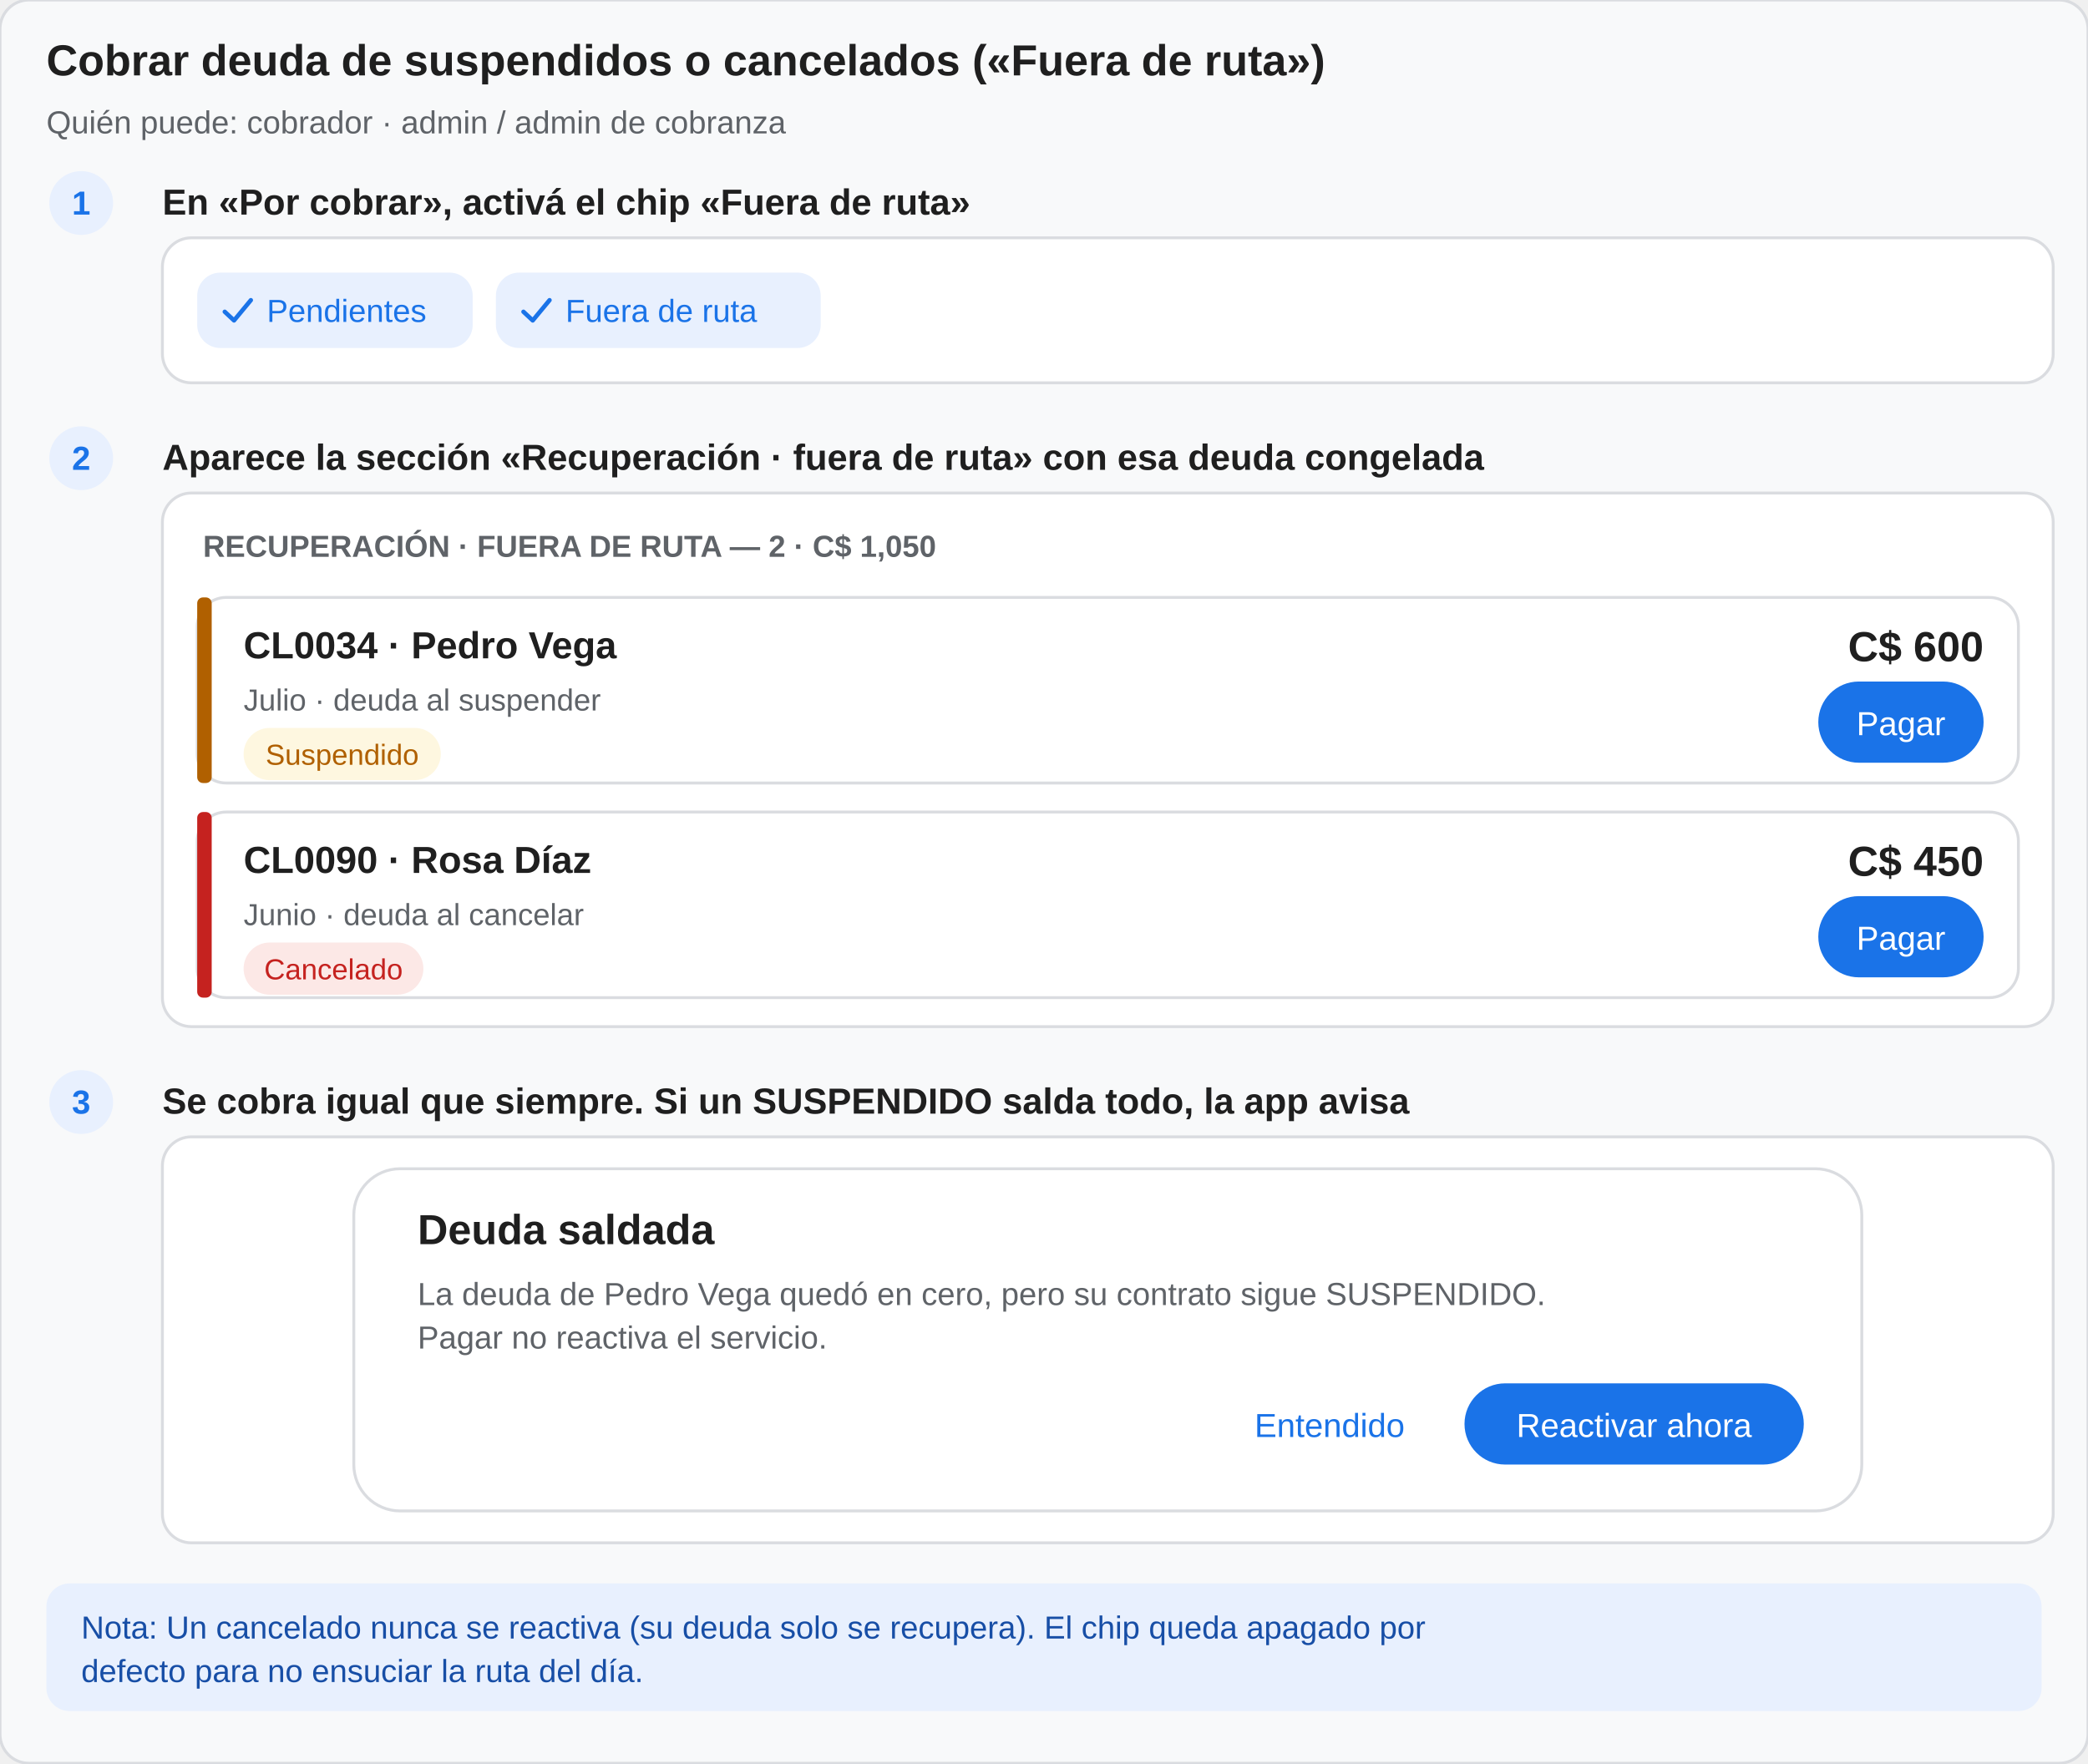
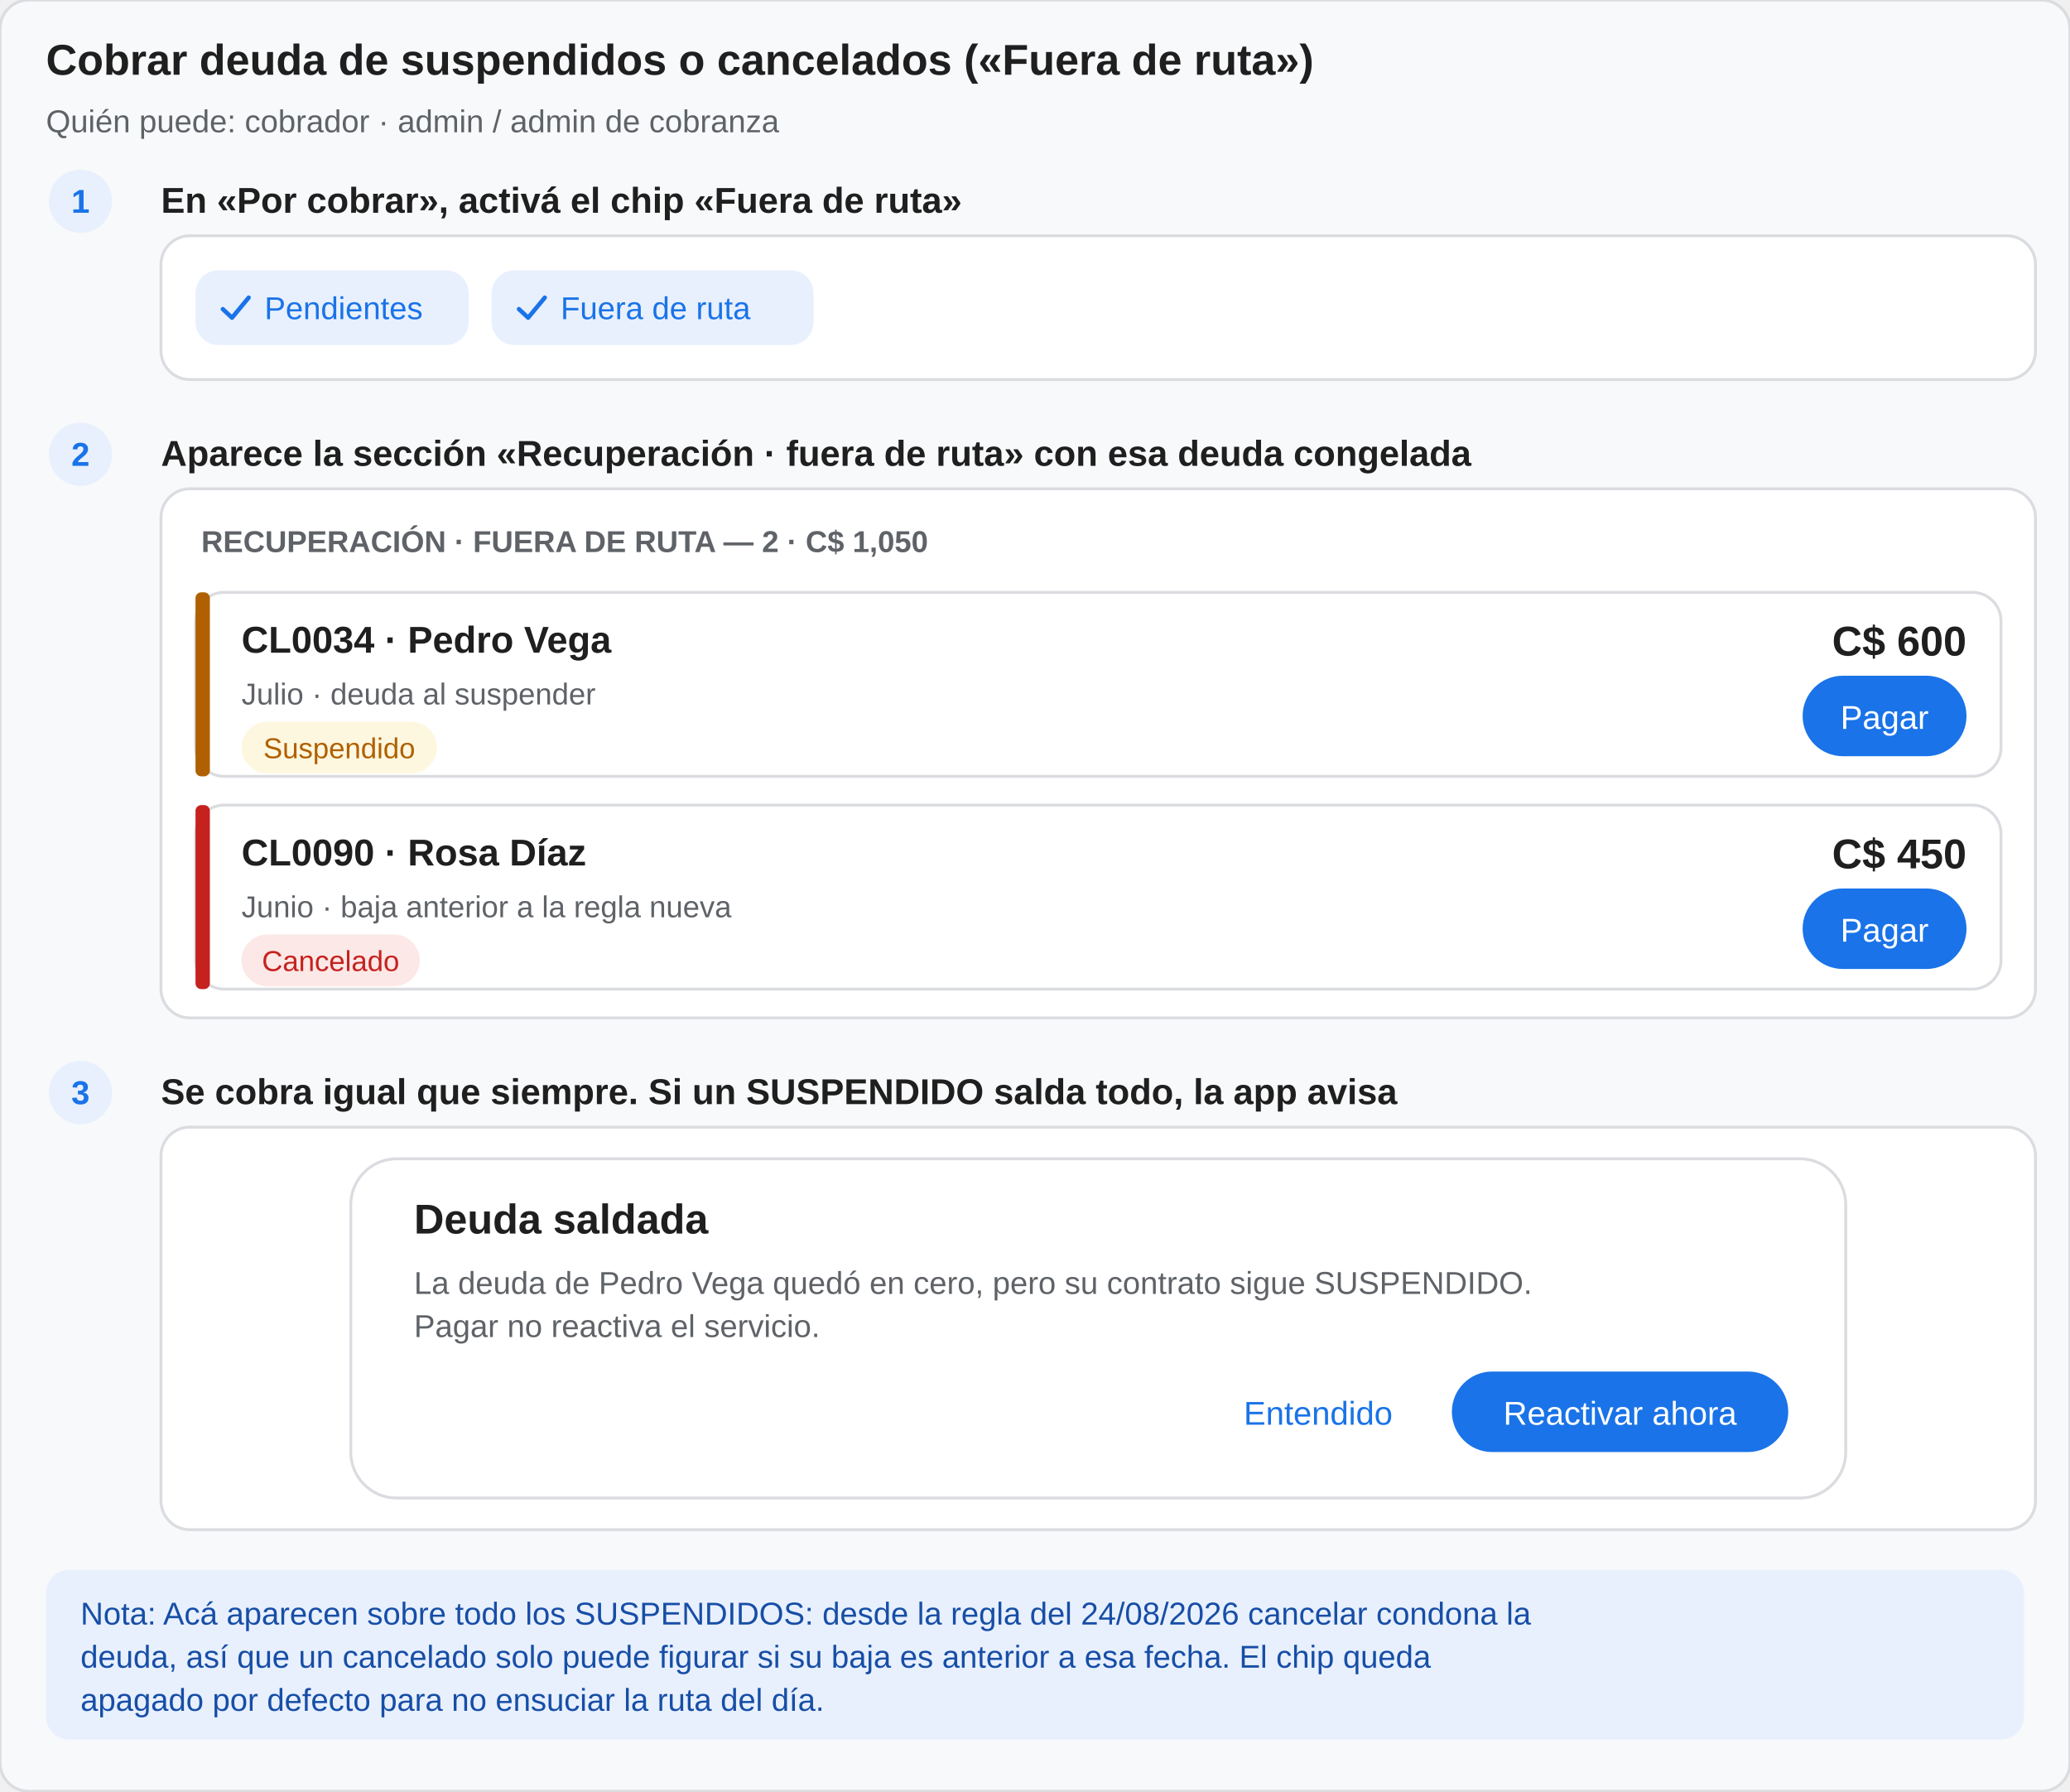
- <svg xmlns="http://www.w3.org/2000/svg" width="720" height="608" viewBox="0 0 720 608" role="img">
-   <rect width="720" height="608" fill="#F8F9FA" rx="10" stroke="#DADCE0" />
+ <svg xmlns="http://www.w3.org/2000/svg" width="720" height="623" viewBox="0 0 720 623" role="img">
+   <rect width="720" height="623" fill="#F8F9FA" rx="10" stroke="#DADCE0" />
  <text x="16" y="26" font-family="Segoe UI, Arial, sans-serif" font-size="15" fill="#1F1F1F" font-weight="600" text-anchor="start">Cobrar deuda de suspendidos o cancelados («Fuera de ruta»)</text>
  <text x="16" y="46" font-family="Segoe UI, Arial, sans-serif" font-size="11" fill="#5F6368" font-weight="400" text-anchor="start">Quién puede: cobrador · admin / admin de cobranza</text>
  <circle cx="28" cy="70" r="11" fill="#E8F0FE" />
  <text x="28" y="74" font-family="Segoe UI, Arial, sans-serif" font-size="11.5" fill="#1A73E8" font-weight="600" text-anchor="middle">1</text>
  <text x="56" y="74" font-family="Segoe UI, Arial, sans-serif" font-size="12.5" fill="#1F1F1F" font-weight="600" text-anchor="start">En «Por cobrar», activá el chip «Fuera de ruta»</text>
  <rect x="56" y="82" width="652" height="50" rx="10" fill="#FFFFFF" stroke="#DADCE0" stroke-width="1" />
  <rect x="68" y="94" width="95" height="26" rx="8" fill="#E8F0FE" />
  <path d="M77.5 107.5 L80.7 110.5 L86.5 103.5" stroke="#1A73E8" stroke-width="1.5" fill="none" stroke-linecap="round" stroke-linejoin="round" />
  <text x="92" y="111" font-family="Segoe UI, Arial, sans-serif" font-size="11" fill="#1A73E8" font-weight="500" text-anchor="start">Pendientes</text>
  <rect x="171" y="94" width="112" height="26" rx="8" fill="#E8F0FE" />
  <path d="M180.5 107.5 L183.7 110.5 L189.5 103.5" stroke="#1A73E8" stroke-width="1.5" fill="none" stroke-linecap="round" stroke-linejoin="round" />
  <text x="195" y="111" font-family="Segoe UI, Arial, sans-serif" font-size="11" fill="#1A73E8" font-weight="500" text-anchor="start">Fuera de ruta</text>
  <circle cx="28" cy="158" r="11" fill="#E8F0FE" />
  <text x="28" y="162" font-family="Segoe UI, Arial, sans-serif" font-size="11.5" fill="#1A73E8" font-weight="600" text-anchor="middle">2</text>
  <text x="56" y="162" font-family="Segoe UI, Arial, sans-serif" font-size="12.5" fill="#1F1F1F" font-weight="600" text-anchor="start">Aparece la sección «Recuperación · fuera de ruta» con esa deuda congelada</text>
  <rect x="56" y="170" width="652" height="184" rx="10" fill="#FFFFFF" stroke="#DADCE0" stroke-width="1" />
  <text x="70" y="192" font-family="Segoe UI, Arial, sans-serif" font-size="10.5" fill="#5F6368" font-weight="600" text-anchor="start">RECUPERACIÓN · FUERA DE RUTA — 2 · C$ 1,050</text>
  <rect x="68" y="206" width="628" height="64" rx="10" fill="#FFFFFF" stroke="#DADCE0" stroke-width="1" />
  <rect x="68" y="206" width="5" height="64" rx="2" fill="#B06000" />
  <text x="84" y="227" font-family="Segoe UI, Arial, sans-serif" font-size="13" fill="#1F1F1F" font-weight="600" text-anchor="start">CL0034 · Pedro Vega</text>
  <text x="84" y="245" font-family="Segoe UI, Arial, sans-serif" font-size="10.5" fill="#5F6368" font-weight="400" text-anchor="start">Julio · deuda al suspender</text>
  <rect x="84" y="251" width="68" height="18" rx="9" fill="#FEF7E0" />
  <text x="118.0" y="263.7" font-family="Segoe UI, Arial, sans-serif" font-size="10" fill="#B06000" font-weight="500" text-anchor="middle">Suspendido</text>
  <text x="684" y="228" font-family="Segoe UI, Arial, sans-serif" font-size="14.5" fill="#1F1F1F" font-weight="700" text-anchor="end">C$ 600</text>
  <rect x="627" y="235" width="57" height="28" rx="14" fill="#1A73E8" />
  <text x="655.5" y="253.5" font-family="Segoe UI, Arial, sans-serif" font-size="11.5" fill="#FFFFFF" font-weight="500" text-anchor="middle">Pagar</text>
  <rect x="68" y="280" width="628" height="64" rx="10" fill="#FFFFFF" stroke="#DADCE0" stroke-width="1" />
  <rect x="68" y="280" width="5" height="64" rx="2" fill="#C5221F" />
  <text x="84" y="301" font-family="Segoe UI, Arial, sans-serif" font-size="13" fill="#1F1F1F" font-weight="600" text-anchor="start">CL0090 · Rosa Díaz</text>
-   <text x="84" y="319" font-family="Segoe UI, Arial, sans-serif" font-size="10.5" fill="#5F6368" font-weight="400" text-anchor="start">Junio · deuda al cancelar</text>
+   <text x="84" y="319" font-family="Segoe UI, Arial, sans-serif" font-size="10.5" fill="#5F6368" font-weight="400" text-anchor="start">Junio · baja anterior a la regla nueva</text>
  <rect x="84" y="325" width="62" height="18" rx="9" fill="#FCE8E6" />
  <text x="115.0" y="337.7" font-family="Segoe UI, Arial, sans-serif" font-size="10" fill="#C5221F" font-weight="500" text-anchor="middle">Cancelado</text>
  <text x="684" y="302" font-family="Segoe UI, Arial, sans-serif" font-size="14.5" fill="#1F1F1F" font-weight="700" text-anchor="end">C$ 450</text>
  <rect x="627" y="309" width="57" height="28" rx="14" fill="#1A73E8" />
  <text x="655.5" y="327.5" font-family="Segoe UI, Arial, sans-serif" font-size="11.5" fill="#FFFFFF" font-weight="500" text-anchor="middle">Pagar</text>
  <circle cx="28" cy="380" r="11" fill="#E8F0FE" />
  <text x="28" y="384" font-family="Segoe UI, Arial, sans-serif" font-size="11.5" fill="#1A73E8" font-weight="600" text-anchor="middle">3</text>
  <text x="56" y="384" font-family="Segoe UI, Arial, sans-serif" font-size="12.5" fill="#1F1F1F" font-weight="600" text-anchor="start">Se cobra igual que siempre. Si un SUSPENDIDO salda todo, la app avisa</text>
  <rect x="56" y="392" width="652" height="140" rx="10" fill="#FFFFFF" stroke="#DADCE0" stroke-width="1" />
  <rect x="122.0" y="403" width="520" height="118" rx="16" fill="#FFFFFF" stroke="#DADCE0" stroke-width="1" />
  <text x="144.0" y="429" font-family="Segoe UI, Arial, sans-serif" font-size="14.5" fill="#1F1F1F" font-weight="600" text-anchor="start">Deuda saldada</text>
  <text x="144.0" y="450" font-family="Segoe UI, Arial, sans-serif" font-size="11" fill="#5F6368" font-weight="400" text-anchor="start">La deuda de Pedro Vega quedó en cero, pero su contrato sigue SUSPENDIDO.</text>
  <text x="144.0" y="465" font-family="Segoe UI, Arial, sans-serif" font-size="11" fill="#5F6368" font-weight="400" text-anchor="start">Pagar no reactiva el servicio.</text>
  <rect x="505.0" y="477" width="117" height="28" rx="14" fill="#1A73E8" />
  <text x="563.5" y="495.5" font-family="Segoe UI, Arial, sans-serif" font-size="11.5" fill="#FFFFFF" font-weight="500" text-anchor="middle">Reactivar ahora</text>
  <text x="458.5" y="495.5" font-family="Segoe UI, Arial, sans-serif" font-size="11.5" fill="#1A73E8" font-weight="500" text-anchor="middle">Entendido</text>
-   <rect x="16" y="546" width="688" height="44" rx="8" fill="#E8F0FE" />
-   <text x="28" y="565" font-family="Segoe UI, Arial, sans-serif" font-size="11" fill="#174EA6" font-weight="400" text-anchor="start">Nota: Un cancelado nunca se reactiva (su deuda solo se recupera). El chip queda apagado por</text>
-   <text x="28" y="580" font-family="Segoe UI, Arial, sans-serif" font-size="11" fill="#174EA6" font-weight="400" text-anchor="start">defecto para no ensuciar la ruta del día.</text>
+   <rect x="16" y="546" width="688" height="59" rx="8" fill="#E8F0FE" />
+   <text x="28" y="565" font-family="Segoe UI, Arial, sans-serif" font-size="11" fill="#174EA6" font-weight="400" text-anchor="start">Nota: Acá aparecen sobre todo los SUSPENDIDOS: desde la regla del 24/08/2026 cancelar condona la</text>
+   <text x="28" y="580" font-family="Segoe UI, Arial, sans-serif" font-size="11" fill="#174EA6" font-weight="400" text-anchor="start">deuda, así que un cancelado solo puede figurar si su baja es anterior a esa fecha. El chip queda</text>
+   <text x="28" y="595" font-family="Segoe UI, Arial, sans-serif" font-size="11" fill="#174EA6" font-weight="400" text-anchor="start">apagado por defecto para no ensuciar la ruta del día.</text>
</svg>
